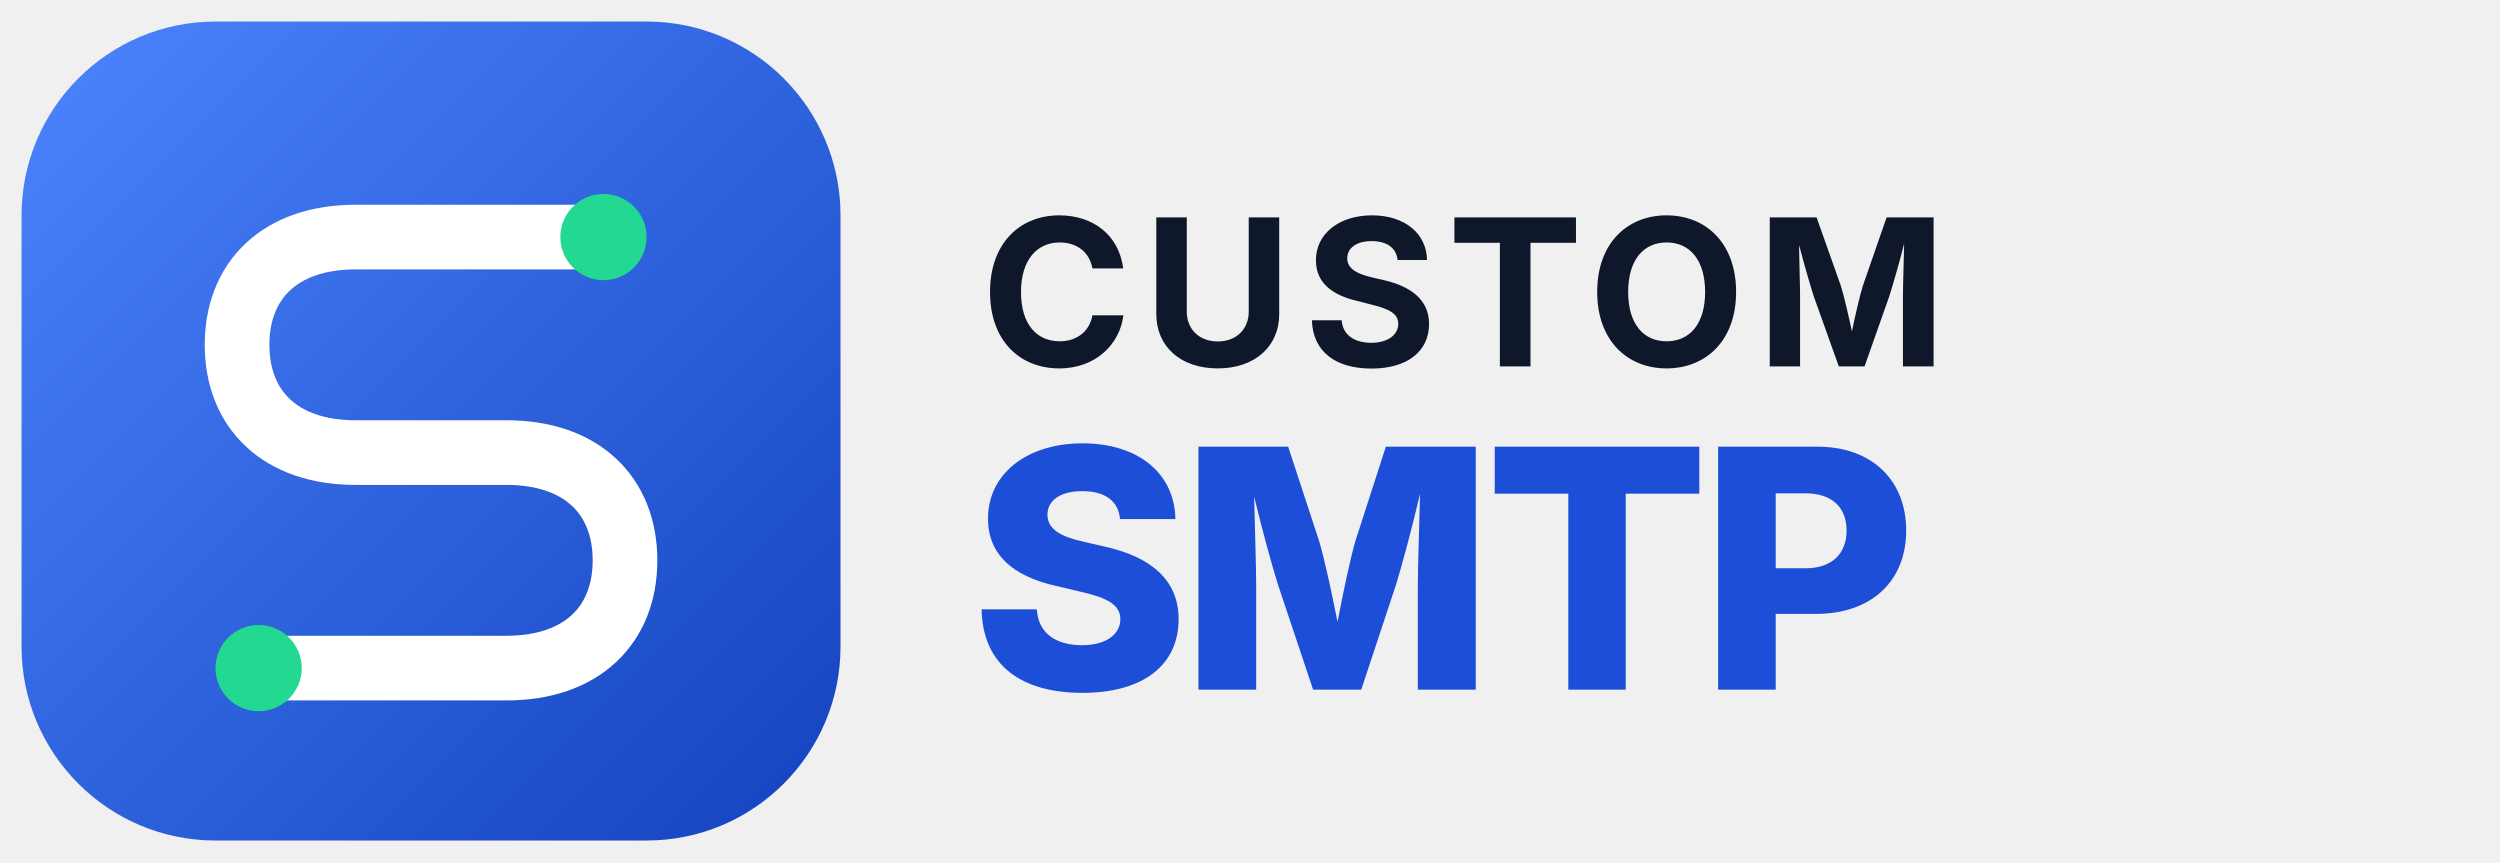
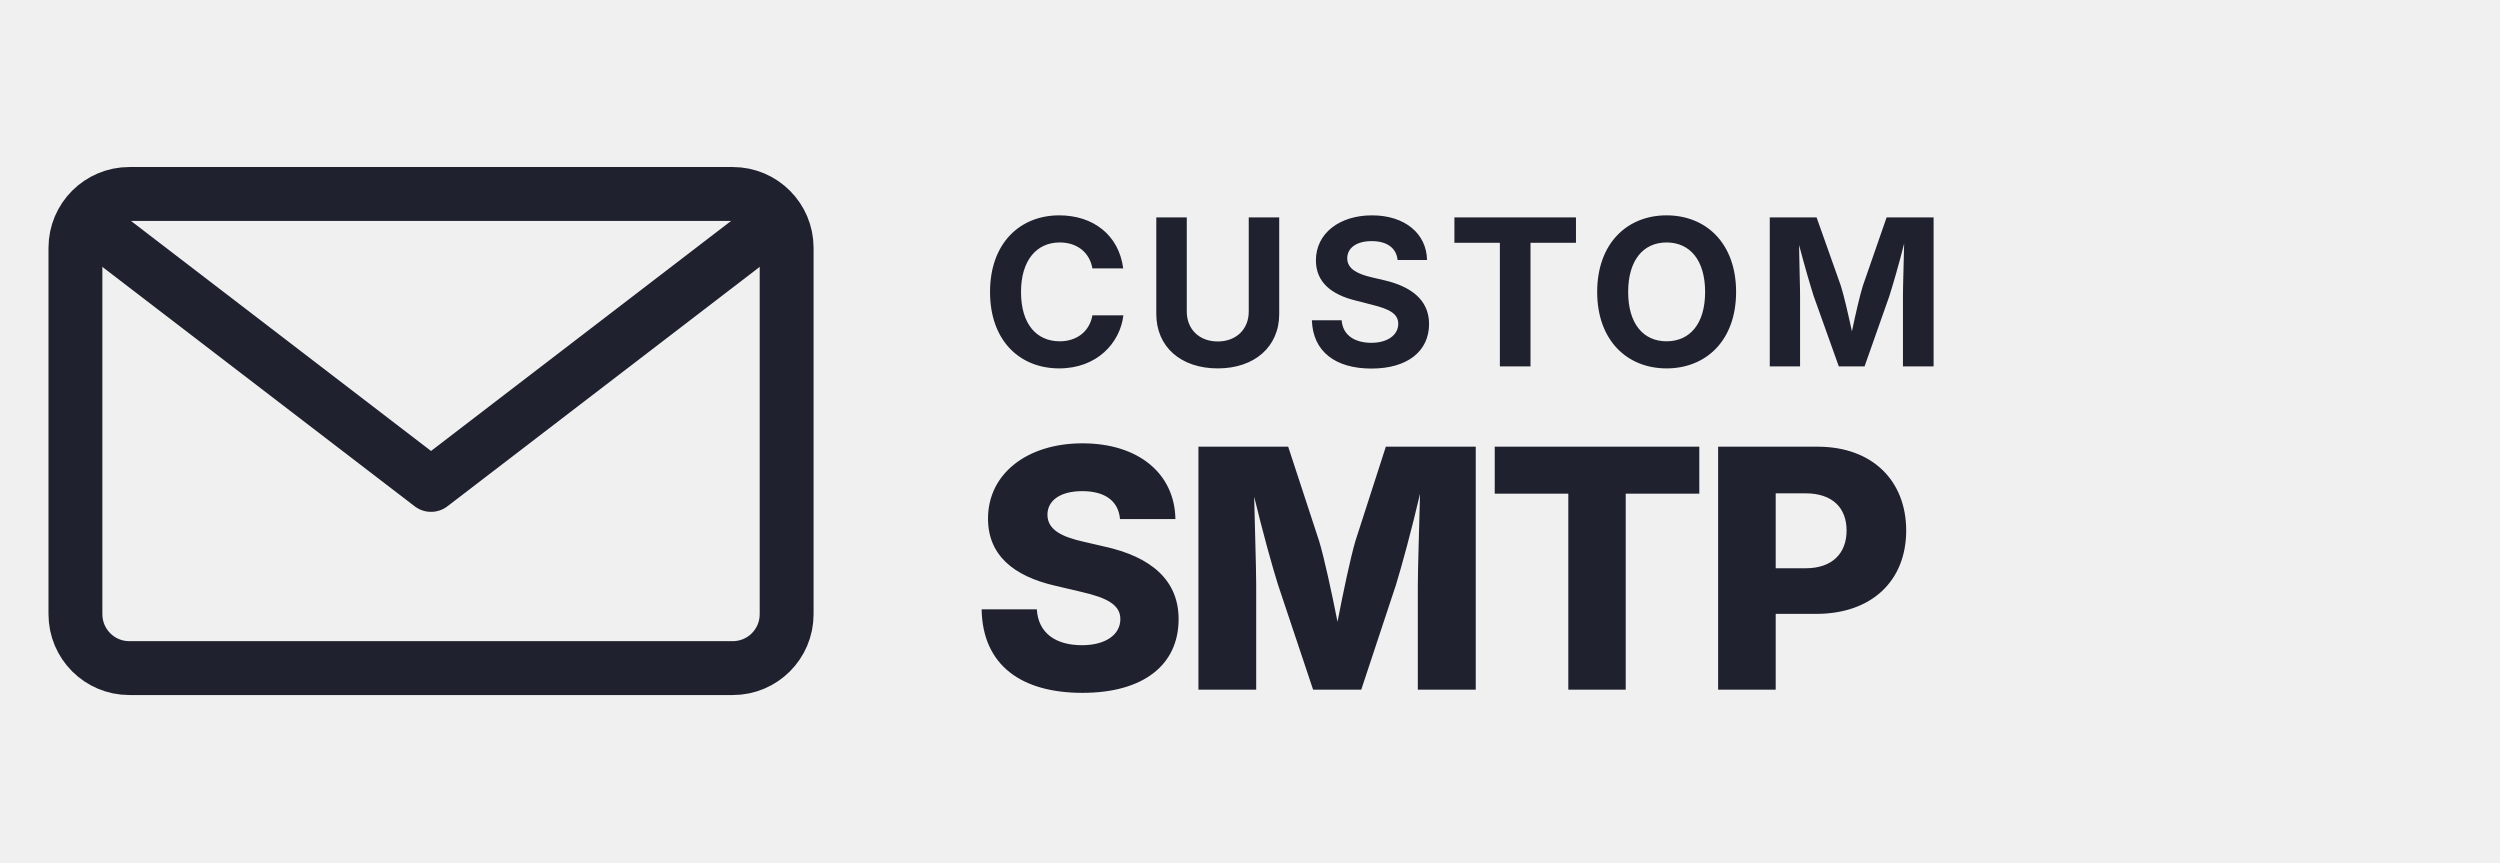
<svg xmlns="http://www.w3.org/2000/svg" viewBox="0 0 232 80" role="img" aria-labelledby="title">
-   <defs>
-     <linearGradient id="tile" x1="0" y1="0" x2="1" y2="1">
-       <stop stop-color="#4B85FE" />
-       <stop offset="1" stop-color="#1442BE" />
-     </linearGradient>
-   </defs>
-   <rect x="2" y="2" width="76" height="76" rx="18" fill="url(#tile)" />
-   <path d="M56 22H33c-7 0-11 4-11 10s4 10 11 10h14c7 0 11 4 11 10s-4 10-11 10H24" fill="none" stroke="#FFFFFF" stroke-linecap="round" stroke-linejoin="round" stroke-width="6" />
-   <circle cx="56" cy="22" r="4" fill="#23D891" />
-   <circle cx="24" cy="62" r="4" fill="#23D891" />
-   <text x="91" y="34" fill="#0F172A" font-family="Inter, Arial, sans-serif" font-size="19" font-weight="700" letter-spacing="1">CUSTOM</text>
-   <text x="90" y="64" fill="#1D4ED8" font-family="Inter, Arial, sans-serif" font-size="31" font-weight="800" letter-spacing="-1">SMTP</text>
+   <rect x="7" y="18" width="66" height="44" rx="5" fill="none" stroke="#1F222E" stroke-width="5" />
+   <path d="m10 22 30 23 30-23" fill="none" stroke="#1F222E" stroke-linecap="round" stroke-linejoin="round" stroke-width="5" />
+   <text x="91" y="34" fill="#1F222E" font-family="Inter, Arial, sans-serif" font-size="19" font-weight="700" letter-spacing="1">CUSTOM</text>
+   <text x="90" y="64" fill="#1F222E" font-family="Inter, Arial, sans-serif" font-size="31" font-weight="800" letter-spacing="-1">SMTP</text>
</svg>
